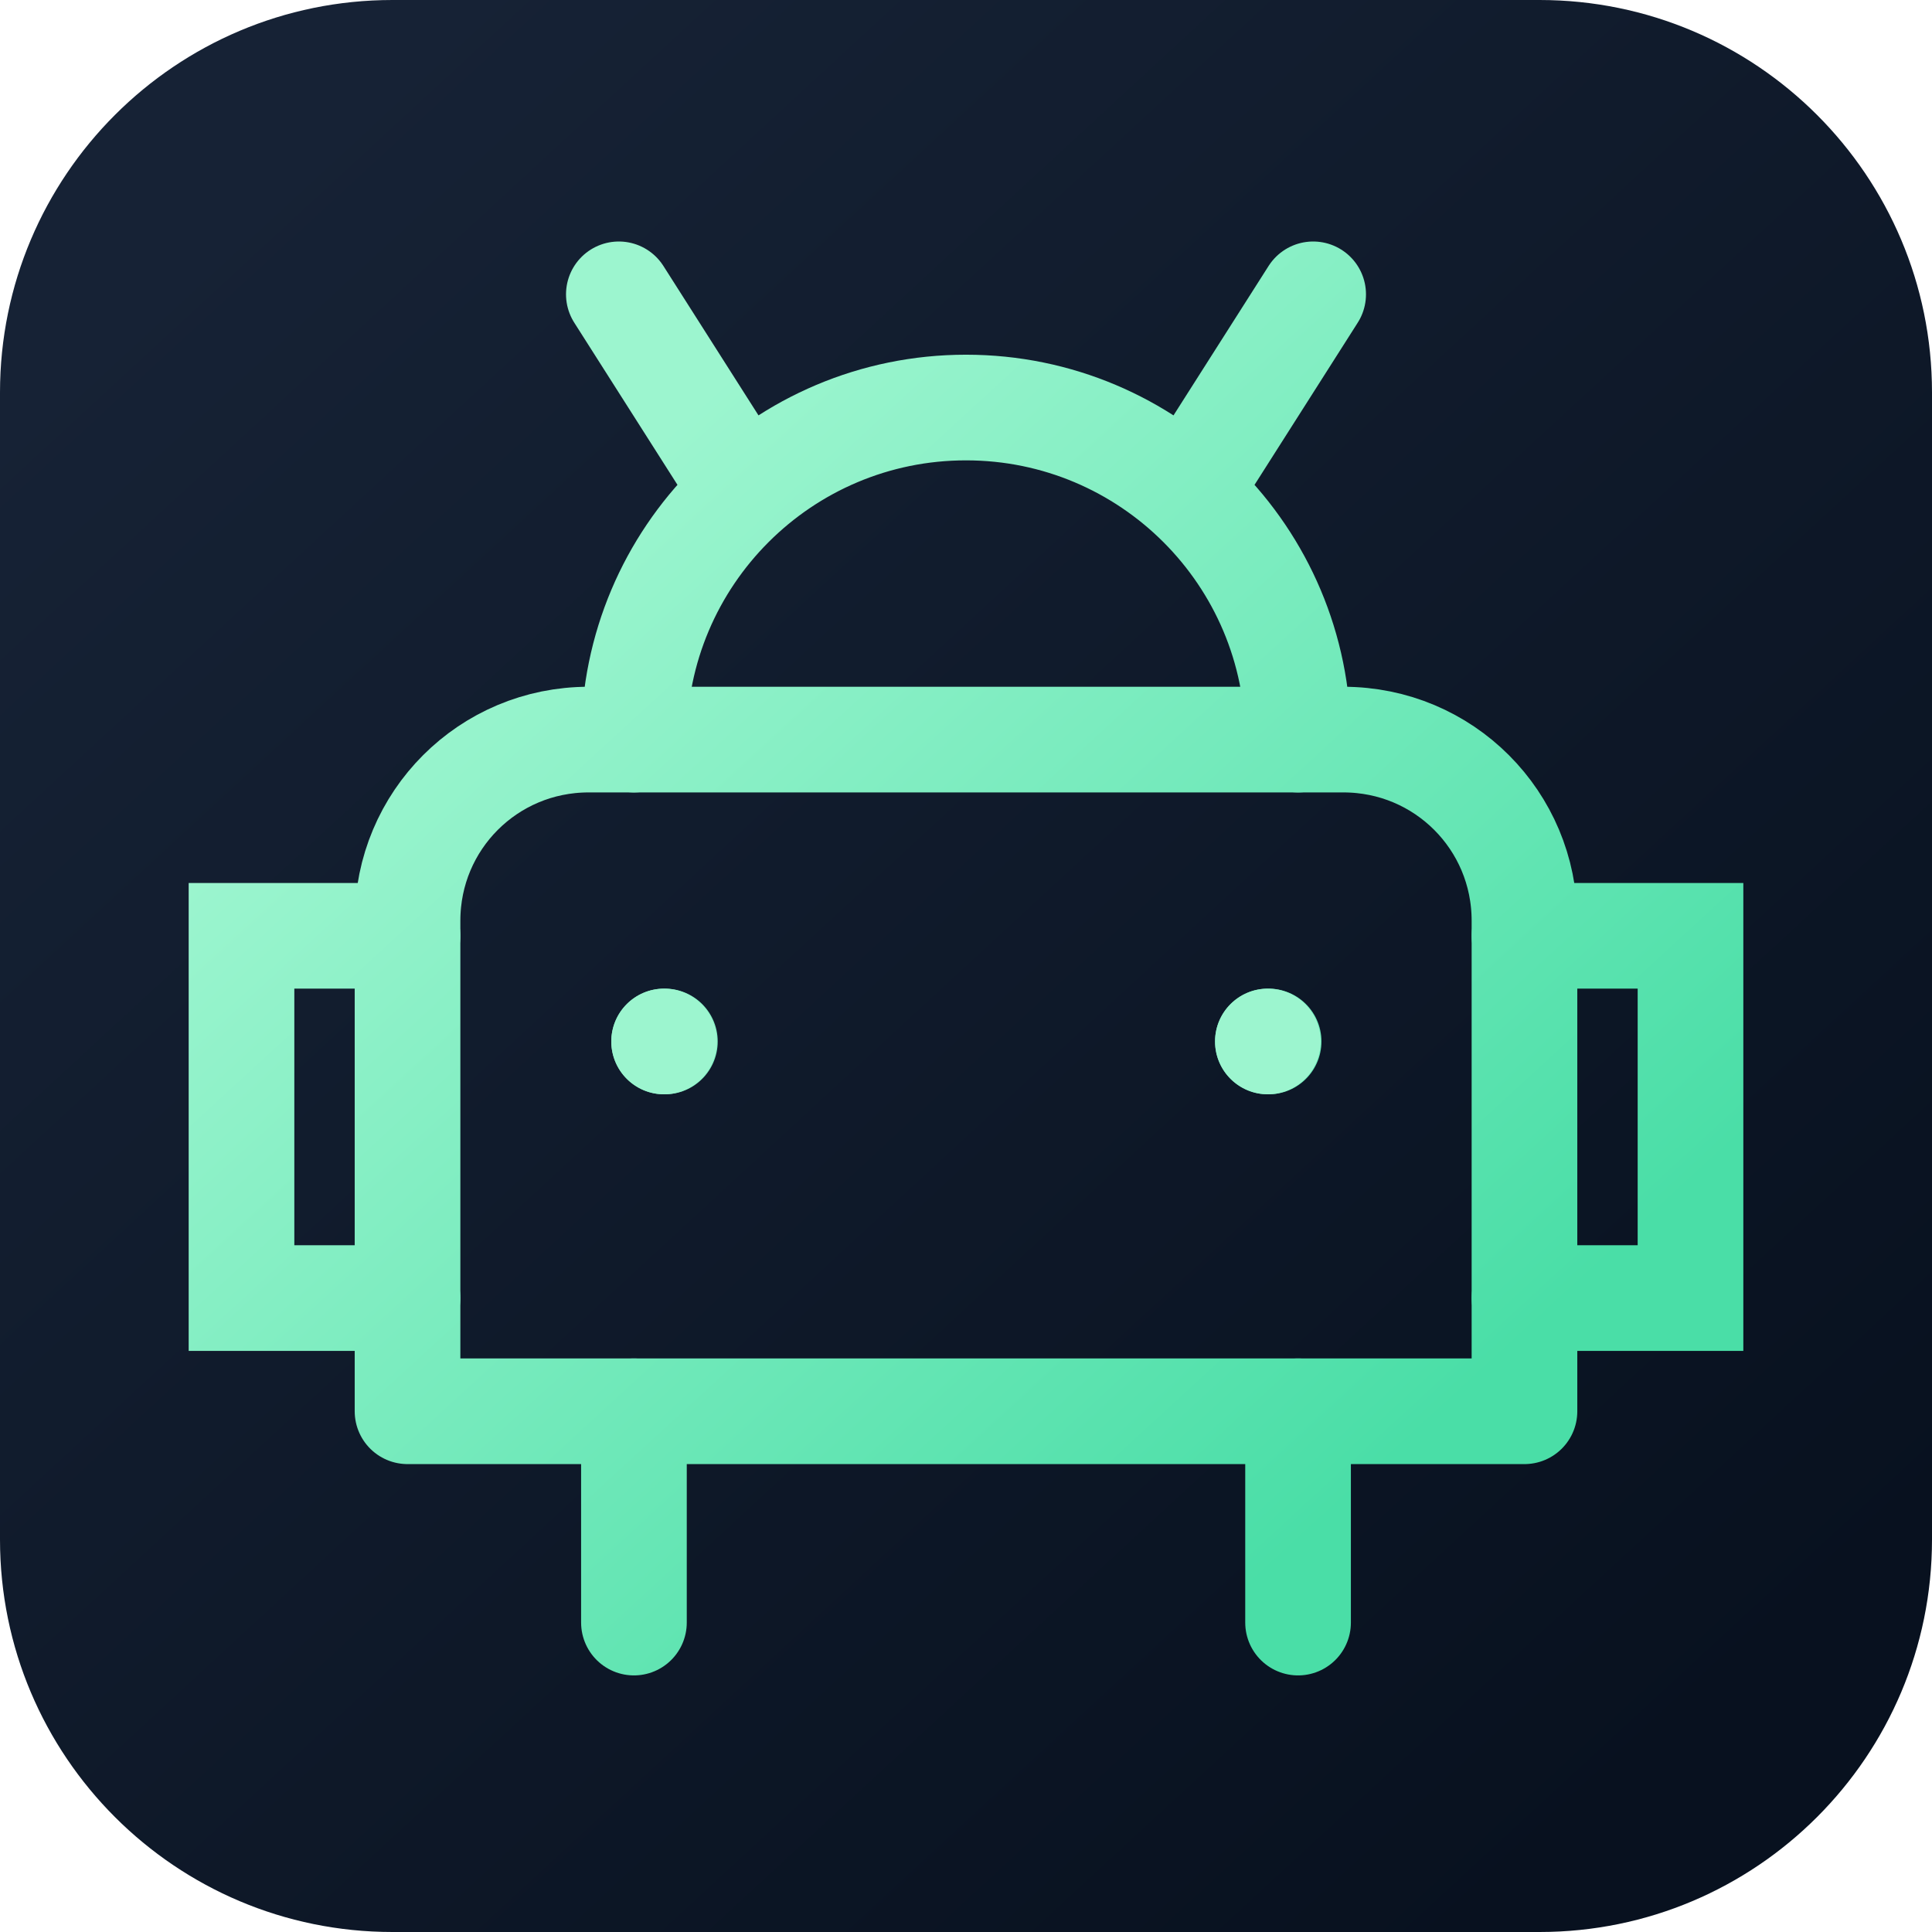
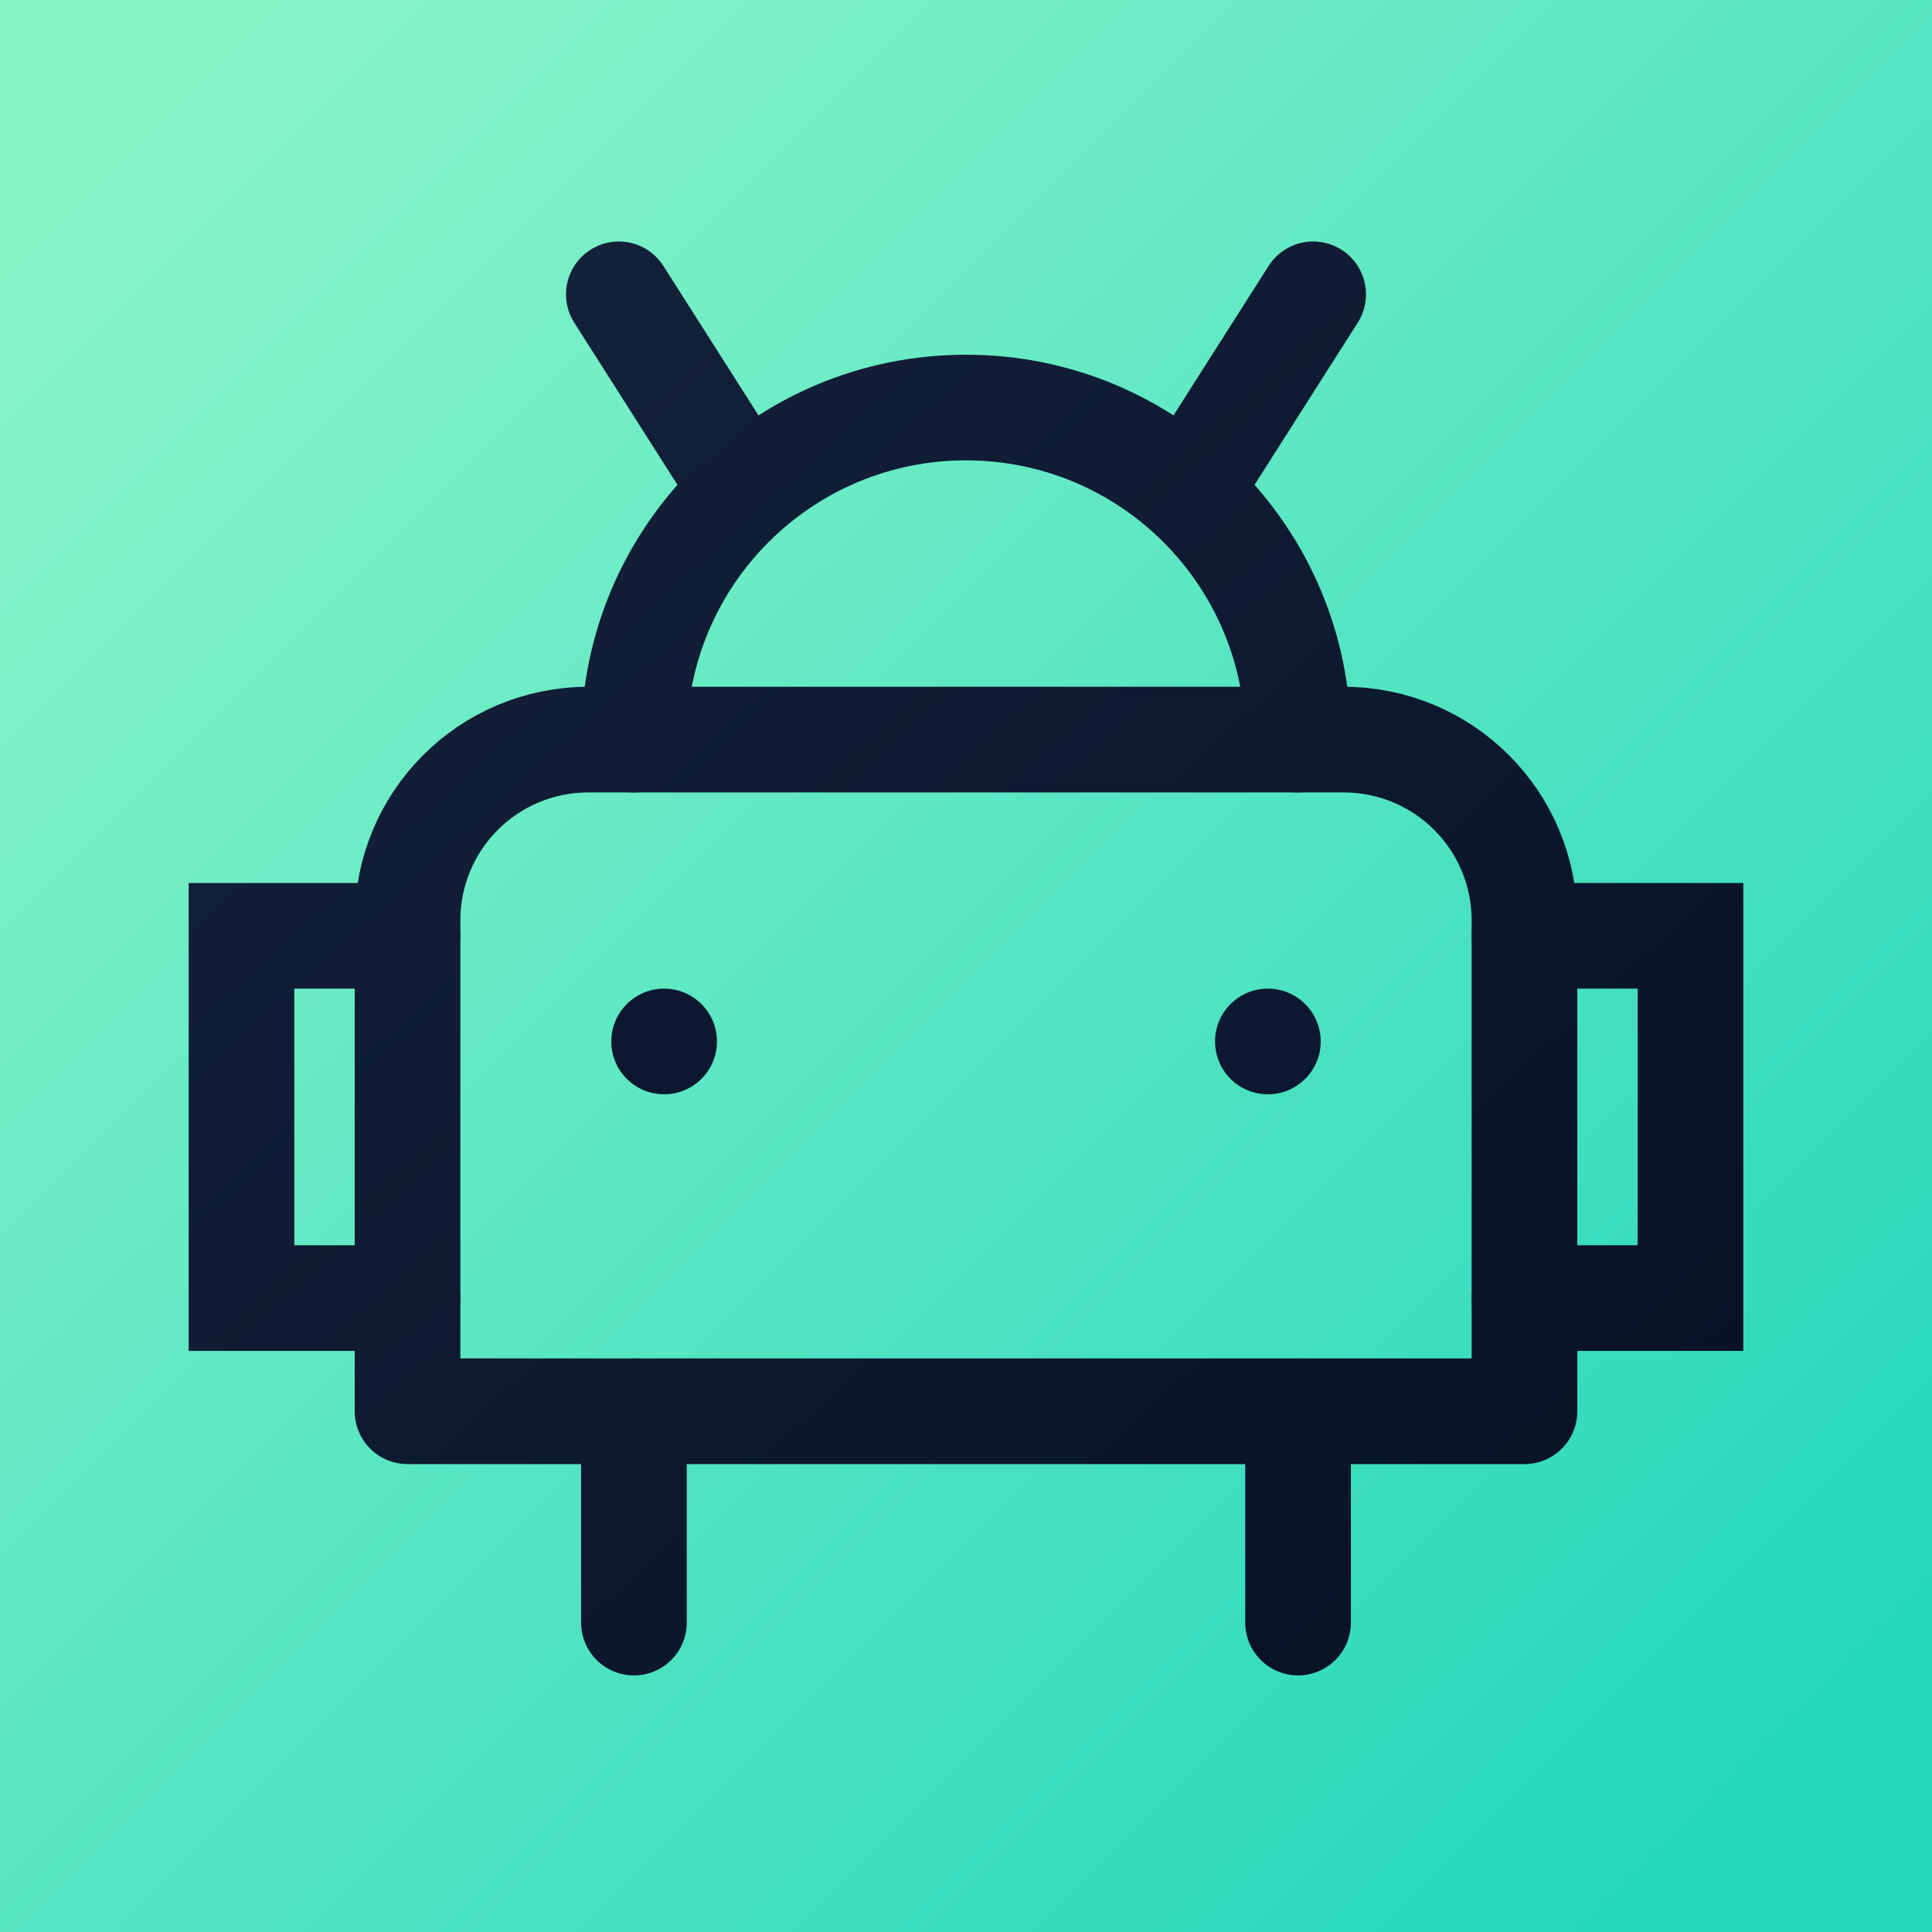
<svg xmlns="http://www.w3.org/2000/svg" viewBox="0 0 256 256" role="img" aria-label="Android Command Center">
  <defs>
-     <linearGradient id="background" x1="32" y1="24" x2="224" y2="232" gradientUnits="userSpaceOnUse">
-       <stop stop-color="#162235" />
-       <stop offset="1" stop-color="#08111f" />
+     <linearGradient id="background" x1="18" y1="18" x2="238" y2="238" gradientUnits="userSpaceOnUse">
+       <stop stop-color="#8af4c9" />
+       <stop offset="1" stop-color="#24d7bb" />
    </linearGradient>
-     <linearGradient id="accent" x1="72" y1="72" x2="184" y2="194" gradientUnits="userSpaceOnUse">
-       <stop stop-color="#9cf5cf" />
-       <stop offset="1" stop-color="#4adea7" />
+     <linearGradient id="robot" x1="54" y1="48" x2="202" y2="210" gradientUnits="userSpaceOnUse">
+       <stop stop-color="#13213a" />
+       <stop offset="1" stop-color="#071225" />
    </linearGradient>
  </defs>
-   <rect width="256" height="256" rx="52" fill="url(#background)" />
-   <path d="M78 98h100c13.3 0 24 10.7 24 24v65H54v-65c0-13.3 10.7-24 24-24Z" fill="none" stroke="url(#accent)" stroke-width="14" stroke-linecap="round" stroke-linejoin="round" />
-   <path d="M84 98c0-24.3 19.7-44 44-44s44 19.7 44 44M96 61 82 39M160 61l14-22M88 138h.1M168 138h.1M84 187v28M172 187v28M54 124H32v48h22M202 124h22v48h-22" fill="none" stroke="url(#accent)" stroke-width="14" stroke-linecap="round" />
-   <circle cx="88" cy="138" r="7" fill="#9cf5cf" />
-   <circle cx="168" cy="138" r="7" fill="#9cf5cf" />
+   <rect width="256" height="256" fill="url(#background)" />
+   <path d="M78 98h100c13.3 0 24 10.7 24 24v65H54v-65c0-13.3 10.7-24 24-24Z" fill="none" stroke="url(#robot)" stroke-width="14" stroke-linecap="round" stroke-linejoin="round" />
+   <path d="M84 98c0-24.3 19.7-44 44-44s44 19.7 44 44M96 61 82 39M160 61l14-22M84 187v28M172 187v28M54 124H32v48h22M202 124h22v48h-22" fill="none" stroke="url(#robot)" stroke-width="14" stroke-linecap="round" />
+   <circle cx="88" cy="138" r="7" fill="#0b1830" />
+   <circle cx="168" cy="138" r="7" fill="#0b1830" />
</svg>
